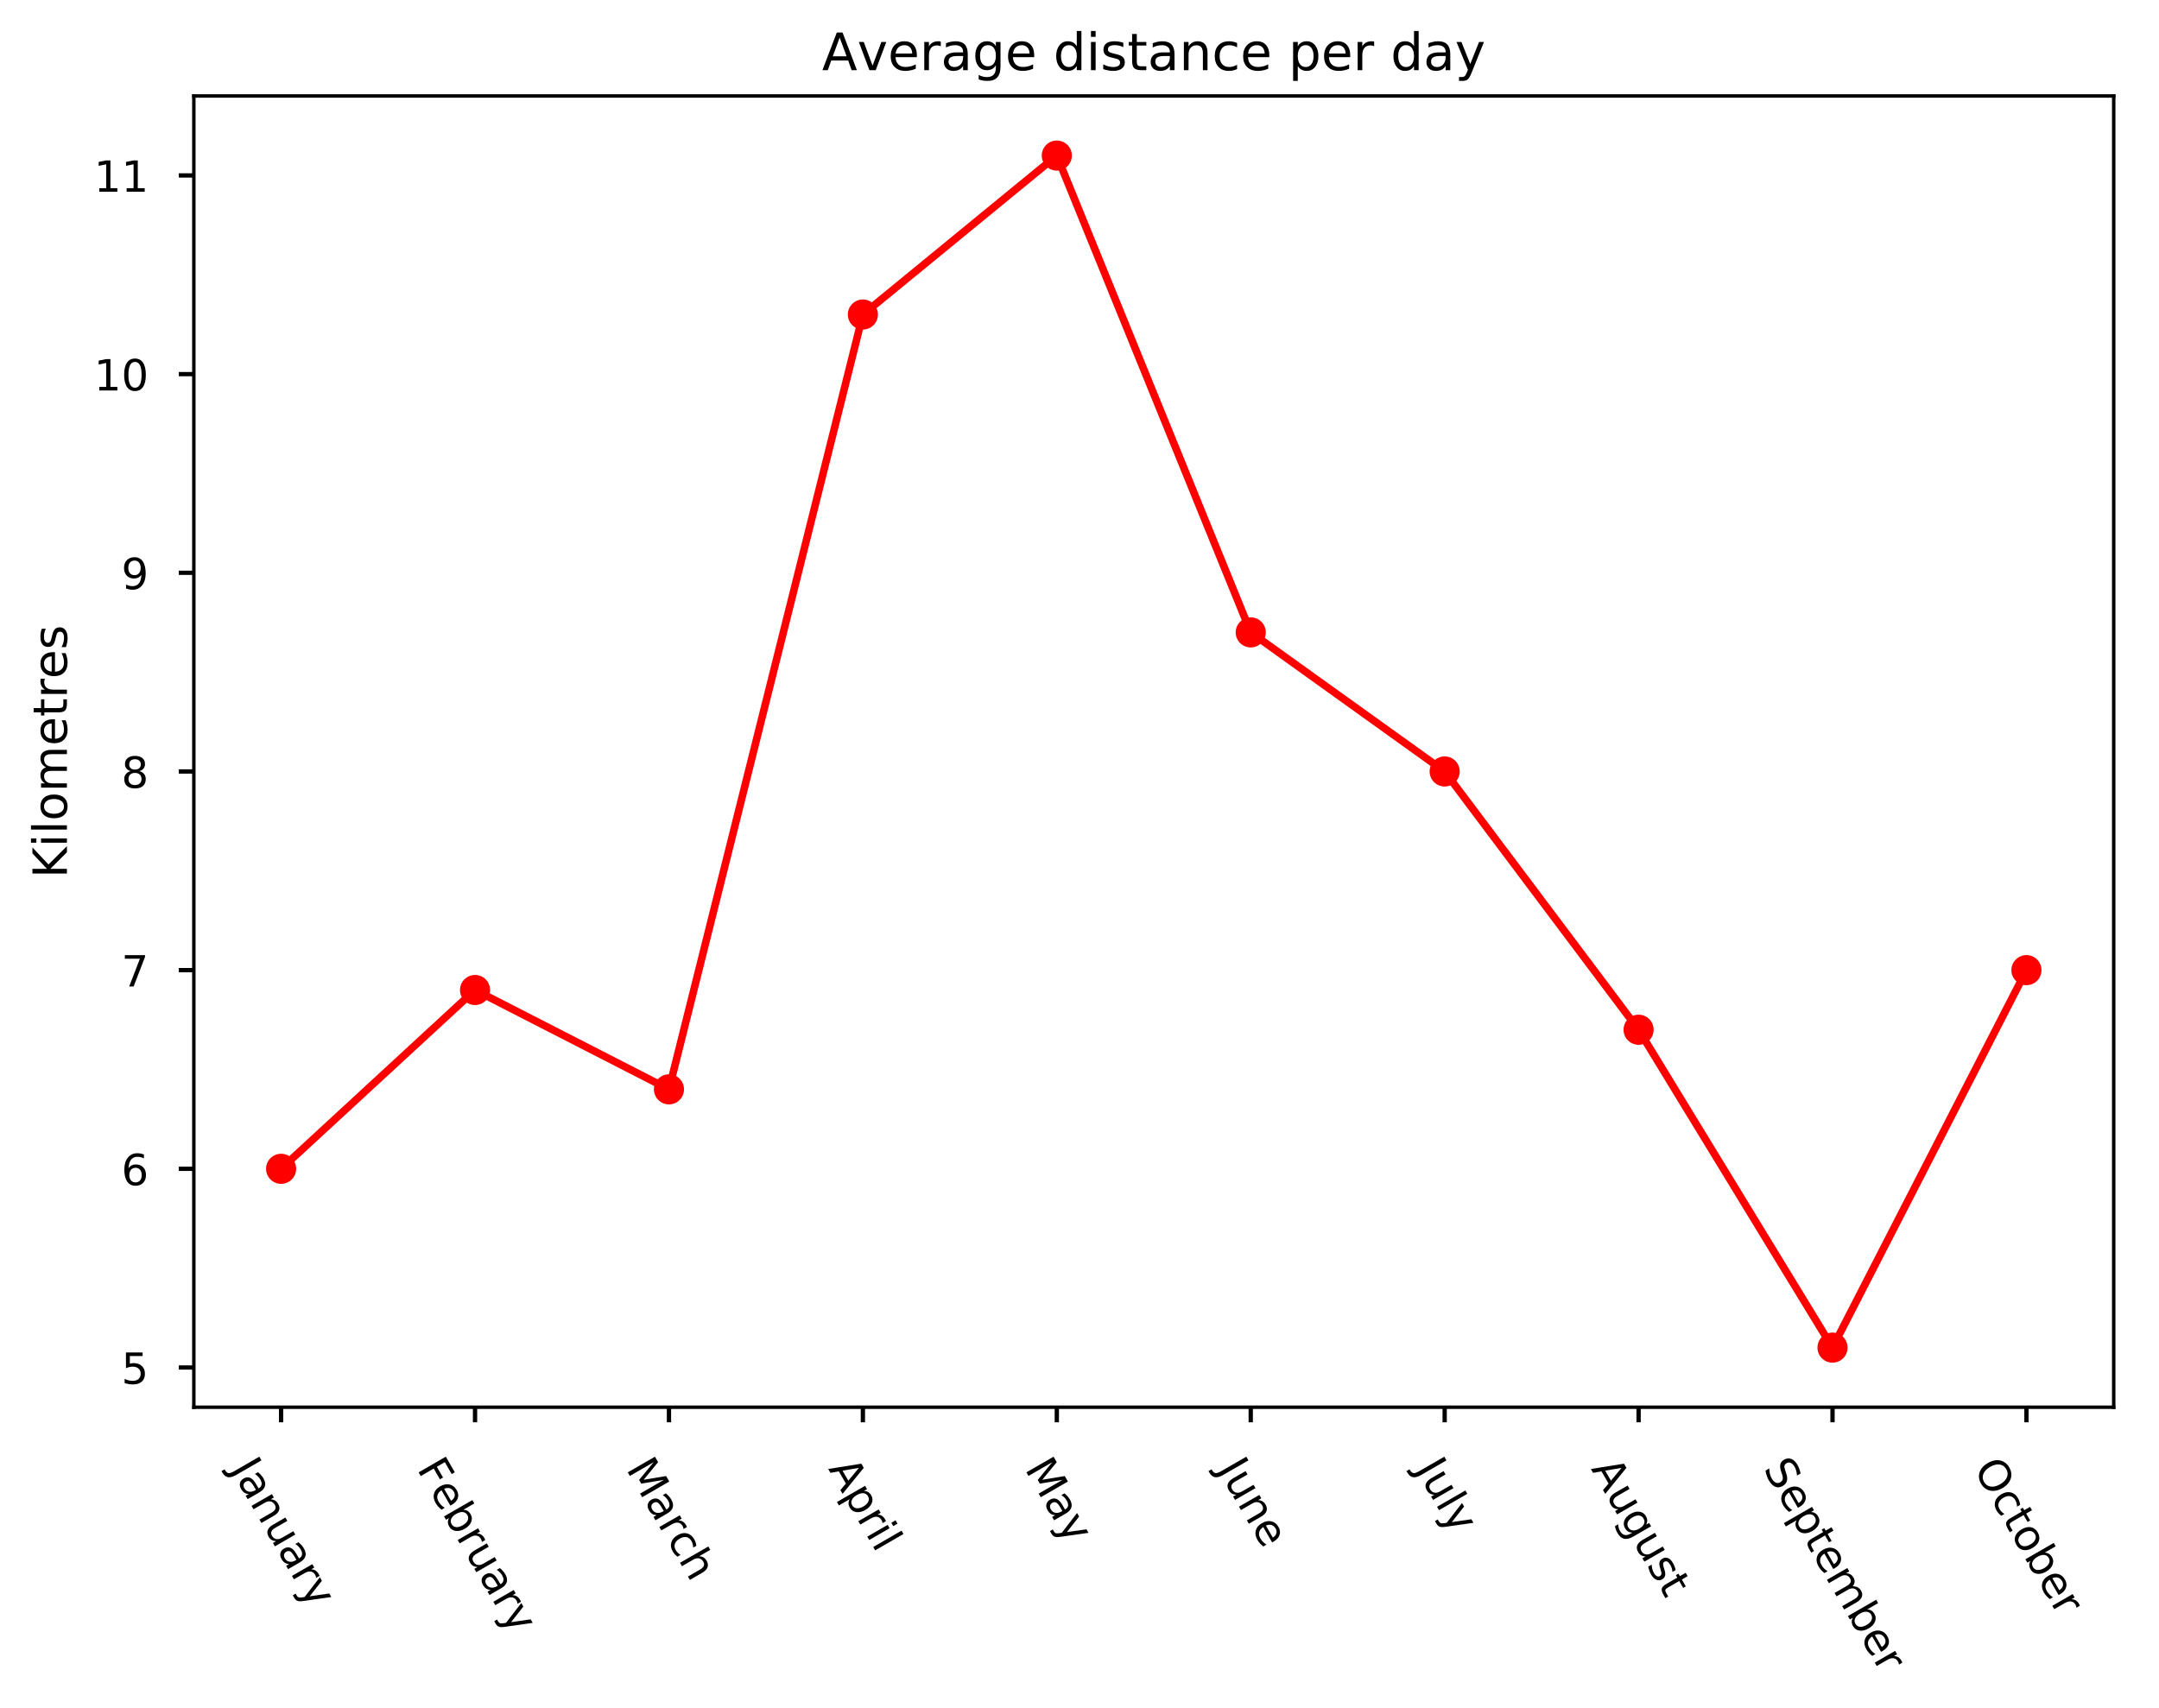
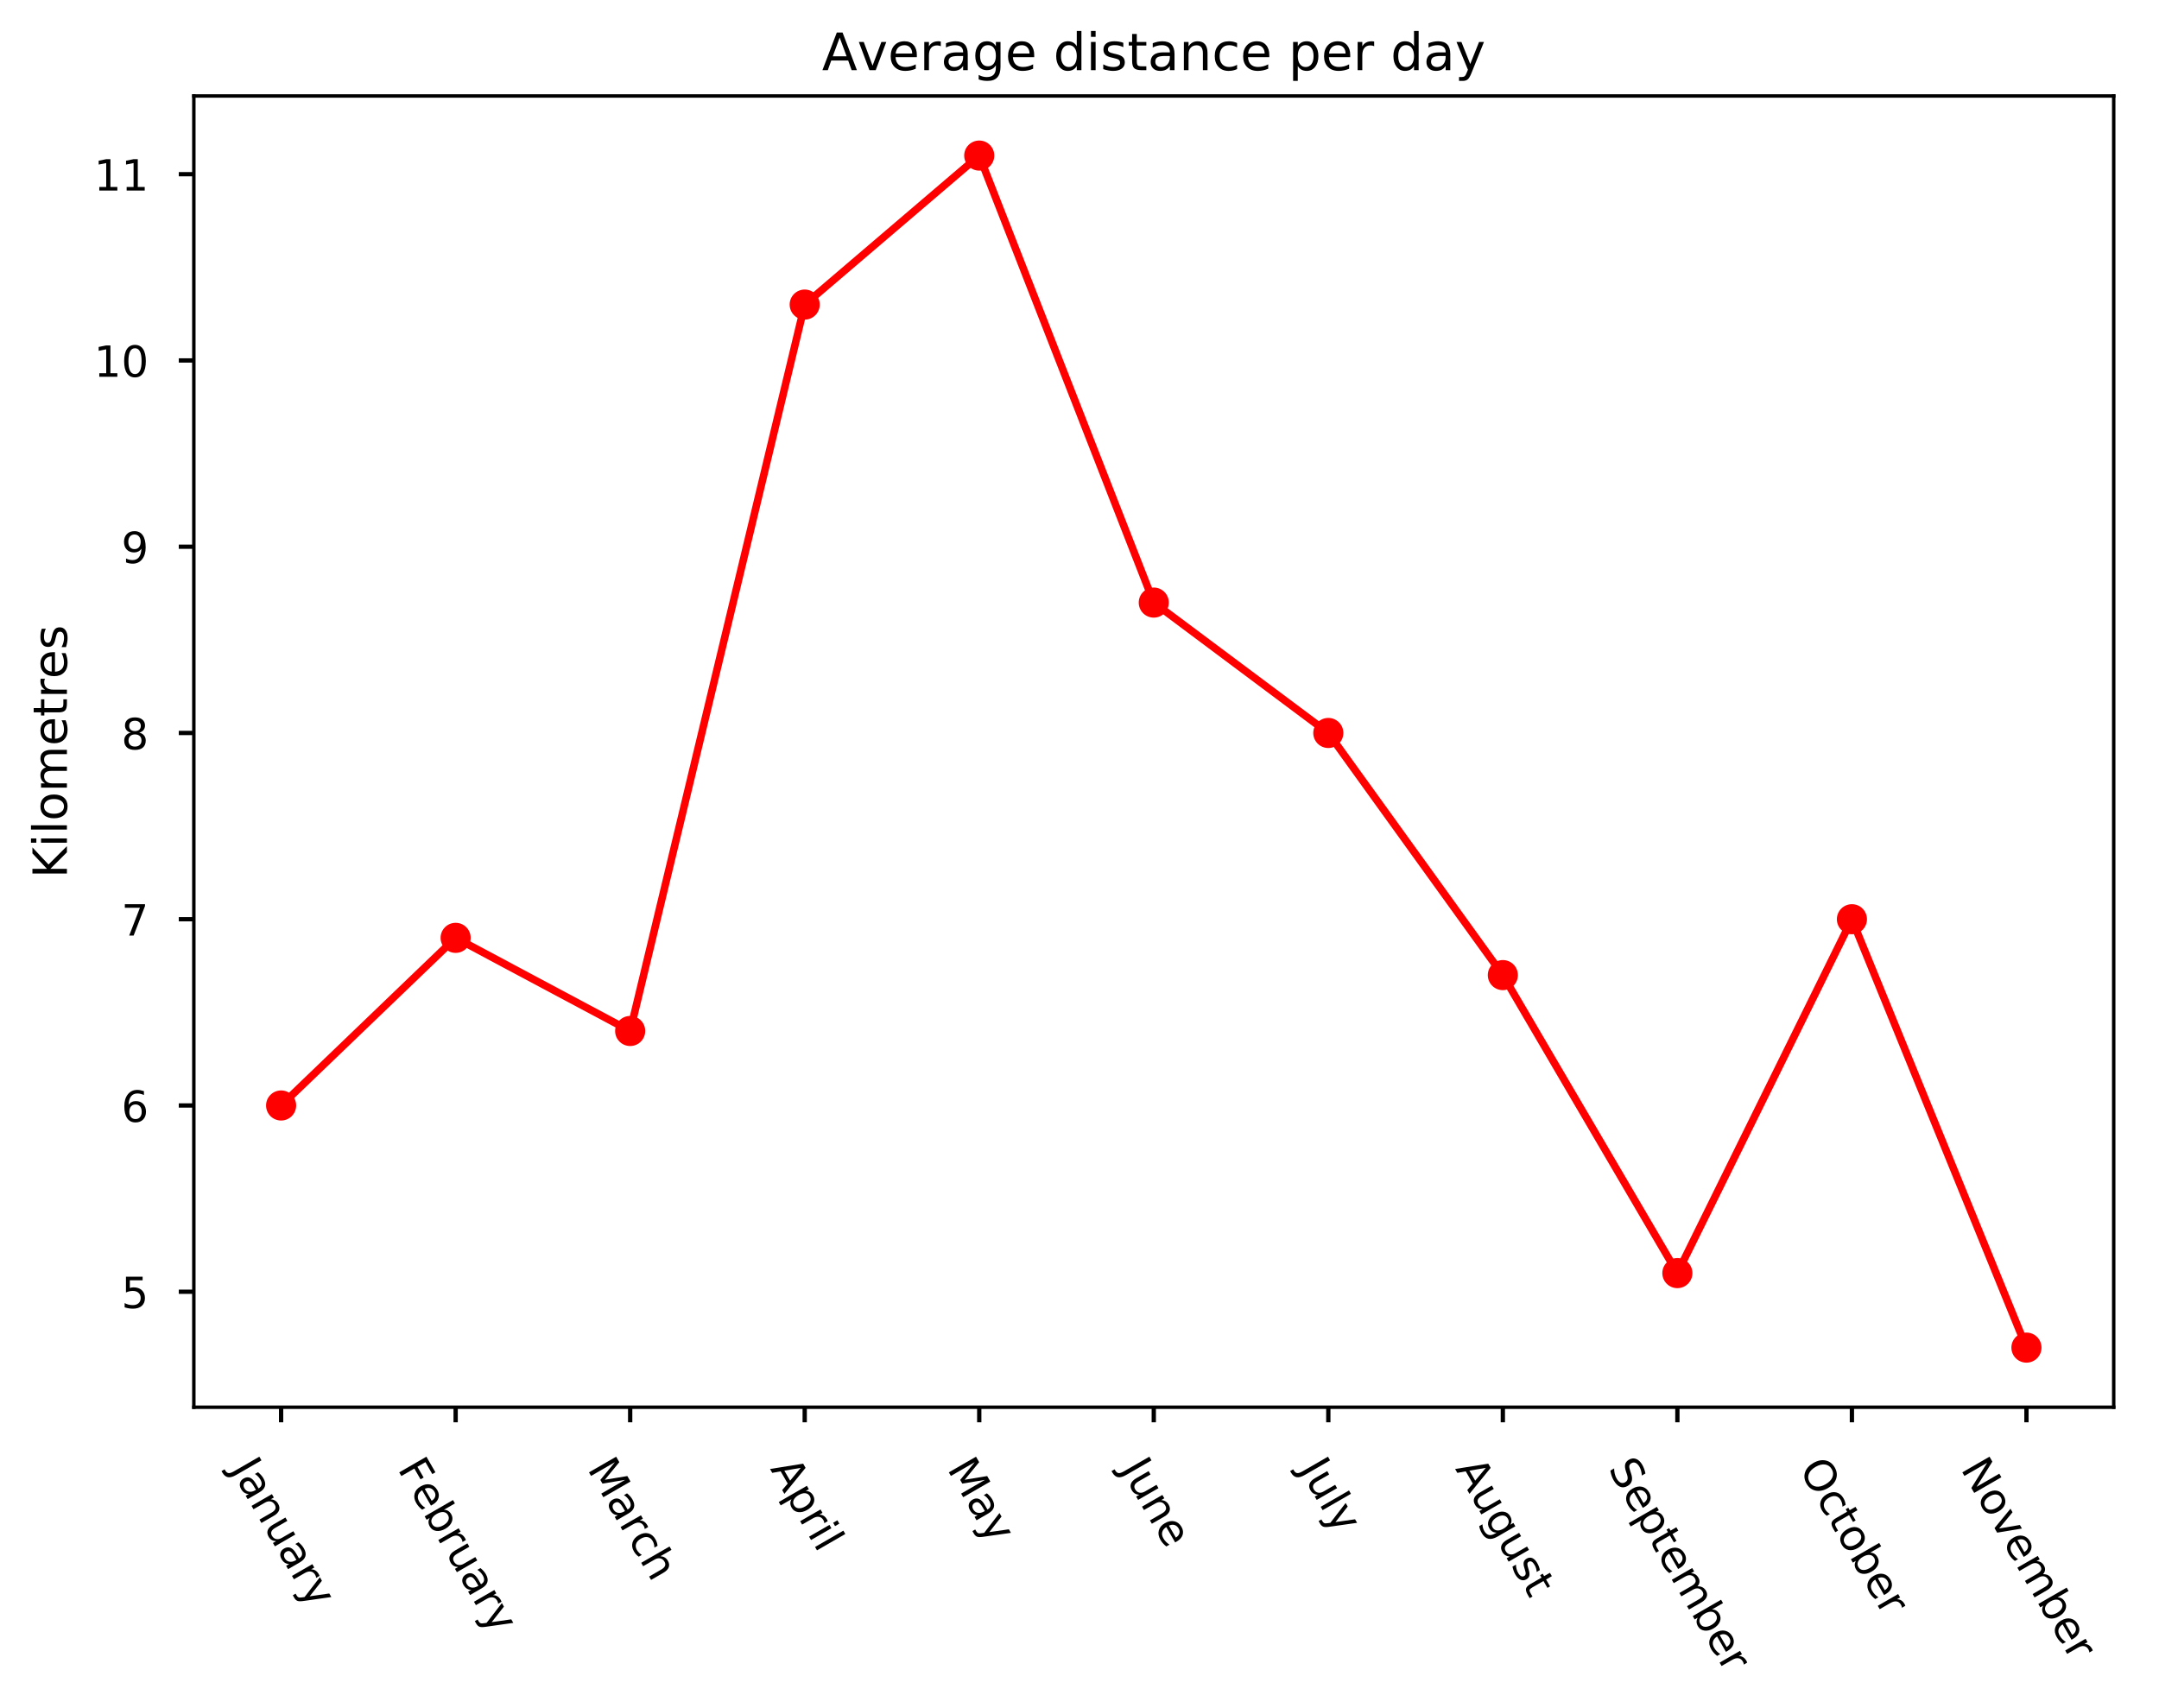
<svg xmlns="http://www.w3.org/2000/svg" xmlns:xlink="http://www.w3.org/1999/xlink" height="397pt" version="1.1" viewBox="0 0 502 397" width="502pt">
  <defs>
    <style type="text/css">
*{stroke-linecap:butt;stroke-linejoin:round;}
  </style>
  </defs>
  <g id="figure_1">
    <g id="patch_1">
      <path d="M 0 397.648  L 502.171 397.648  L 502.171 0  L 0 0  z " style="fill:#ffffff;" />
    </g>
    <g id="axes_1">
      <g id="patch_2">
        <path d="M 45.071 327.238  L 491.471 327.238  L 491.471 22.318  L 45.071 22.318  z " style="fill:#ffffff;" />
      </g>
      <g id="matplotlib.axis_1">
        <g id="xtick_1">
          <g id="line2d_1">
            <defs>
-               <path d="M 0 0  L 0 3.5  " id="mc9797c58cd" style="stroke:#000000;" />
-             </defs>
-             <g>
-               <use style="stroke:#000000;" x="65.362" xlink:href="#mc9797c58cd" y="327.238" />
+               <path d="M 0 0  L 0 3.5  " id="ma444b1c218" style="stroke:#000000;" />
+             </defs>
+             <g>
+               <use style="stroke:#000000;" x="65.362" xlink:href="#ma444b1c218" y="327.238" />
            </g>
          </g>
          <g id="text_1">
            <defs>
              <path d="M 9.812 72.906  L 19.672 72.906  L 19.672 5.078  Q 19.672 -8.109 14.672 -14.062  Q 9.672 -20.016 -1.422 -20.016  L -5.172 -20.016  L -5.172 -11.719  L -2.094 -11.719  Q 4.438 -11.719 7.125 -8.047  Q 9.812 -4.391 9.812 5.078  z " id="DejaVuSans-4a" />
              <path d="M 34.281 27.484  Q 23.391 27.484 19.188 25  Q 14.984 22.516 14.984 16.5  Q 14.984 11.719 18.141 8.906  Q 21.297 6.109 26.703 6.109  Q 34.188 6.109 38.703 11.406  Q 43.219 16.703 43.219 25.484  L 43.219 27.484  z M 52.203 31.203  L 52.203 0  L 43.219 0  L 43.219 8.297  Q 40.141 3.328 35.547 0.953  Q 30.953 -1.422 24.312 -1.422  Q 15.922 -1.422 10.953 3.297  Q 6 8.016 6 15.922  Q 6 25.141 12.172 29.828  Q 18.359 34.516 30.609 34.516  L 43.219 34.516  L 43.219 35.406  Q 43.219 41.609 39.141 45  Q 35.062 48.391 27.688 48.391  Q 23 48.391 18.547 47.266  Q 14.109 46.141 10.016 43.891  L 10.016 52.203  Q 14.938 54.109 19.578 55.047  Q 24.219 56 28.609 56  Q 40.484 56 46.344 49.844  Q 52.203 43.703 52.203 31.203  z " id="DejaVuSans-61" />
              <path d="M 54.891 33.016  L 54.891 0  L 45.906 0  L 45.906 32.719  Q 45.906 40.484 42.875 44.328  Q 39.844 48.188 33.797 48.188  Q 26.516 48.188 22.312 43.547  Q 18.109 38.922 18.109 30.906  L 18.109 0  L 9.078 0  L 9.078 54.688  L 18.109 54.688  L 18.109 46.188  Q 21.344 51.125 25.703 53.562  Q 30.078 56 35.797 56  Q 45.219 56 50.047 50.172  Q 54.891 44.344 54.891 33.016  z " id="DejaVuSans-6e" />
              <path d="M 8.5 21.578  L 8.5 54.688  L 17.484 54.688  L 17.484 21.922  Q 17.484 14.156 20.5 10.266  Q 23.531 6.391 29.594 6.391  Q 36.859 6.391 41.078 11.031  Q 45.312 15.672 45.312 23.688  L 45.312 54.688  L 54.297 54.688  L 54.297 0  L 45.312 0  L 45.312 8.406  Q 42.047 3.422 37.719 1  Q 33.406 -1.422 27.688 -1.422  Q 18.266 -1.422 13.375 4.438  Q 8.5 10.297 8.5 21.578  z M 31.109 56  z " id="DejaVuSans-75" />
              <path d="M 41.109 46.297  Q 39.594 47.172 37.812 47.578  Q 36.031 48 33.891 48  Q 26.266 48 22.188 43.047  Q 18.109 38.094 18.109 28.812  L 18.109 0  L 9.078 0  L 9.078 54.688  L 18.109 54.688  L 18.109 46.188  Q 20.953 51.172 25.484 53.578  Q 30.031 56 36.531 56  Q 37.453 56 38.578 55.875  Q 39.703 55.766 41.062 55.516  z " id="DejaVuSans-72" />
              <path d="M 32.172 -5.078  Q 28.375 -14.844 24.75 -17.812  Q 21.141 -20.797 15.094 -20.797  L 7.906 -20.797  L 7.906 -13.281  L 13.188 -13.281  Q 16.891 -13.281 18.938 -11.516  Q 21 -9.766 23.484 -3.219  L 25.094 0.875  L 2.984 54.688  L 12.5 54.688  L 29.594 11.922  L 46.688 54.688  L 56.203 54.688  z " id="DejaVuSans-79" />
            </defs>
            <g transform="translate(53.49442 341.5373)rotate(-300)scale(0.1 -0.1)">
              <use xlink:href="#DejaVuSans-4a" />
              <use x="29.492" xlink:href="#DejaVuSans-61" />
              <use x="90.771" xlink:href="#DejaVuSans-6e" />
              <use x="154.15" xlink:href="#DejaVuSans-75" />
              <use x="217.529" xlink:href="#DejaVuSans-61" />
              <use x="278.809" xlink:href="#DejaVuSans-72" />
              <use x="319.922" xlink:href="#DejaVuSans-79" />
            </g>
          </g>
        </g>
        <g id="xtick_2">
          <g id="line2d_2">
            <g>
-               <use style="stroke:#000000;" x="110.453" xlink:href="#mc9797c58cd" y="327.238" />
+               <use style="stroke:#000000;" x="105.944" xlink:href="#ma444b1c218" y="327.238" />
            </g>
          </g>
          <g id="text_2">
            <defs>
              <path d="M 9.812 72.906  L 51.703 72.906  L 51.703 64.594  L 19.672 64.594  L 19.672 43.109  L 48.578 43.109  L 48.578 34.812  L 19.672 34.812  L 19.672 0  L 9.812 0  z " id="DejaVuSans-46" />
              <path d="M 56.203 29.594  L 56.203 25.203  L 14.891 25.203  Q 15.484 15.922 20.484 11.062  Q 25.484 6.203 34.422 6.203  Q 39.594 6.203 44.453 7.469  Q 49.312 8.734 54.109 11.281  L 54.109 2.781  Q 49.266 0.734 44.188 -0.344  Q 39.109 -1.422 33.891 -1.422  Q 20.797 -1.422 13.156 6.188  Q 5.516 13.812 5.516 26.812  Q 5.516 40.234 12.766 48.109  Q 20.016 56 32.328 56  Q 43.359 56 49.781 48.891  Q 56.203 41.797 56.203 29.594  z M 47.219 32.234  Q 47.125 39.594 43.094 43.984  Q 39.062 48.391 32.422 48.391  Q 24.906 48.391 20.391 44.141  Q 15.875 39.891 15.188 32.172  z " id="DejaVuSans-65" />
              <path d="M 48.688 27.297  Q 48.688 37.203 44.609 42.844  Q 40.531 48.484 33.406 48.484  Q 26.266 48.484 22.188 42.844  Q 18.109 37.203 18.109 27.297  Q 18.109 17.391 22.188 11.75  Q 26.266 6.109 33.406 6.109  Q 40.531 6.109 44.609 11.75  Q 48.688 17.391 48.688 27.297  z M 18.109 46.391  Q 20.953 51.266 25.266 53.625  Q 29.594 56 35.594 56  Q 45.562 56 51.781 48.094  Q 58.016 40.188 58.016 27.297  Q 58.016 14.406 51.781 6.484  Q 45.562 -1.422 35.594 -1.422  Q 29.594 -1.422 25.266 0.953  Q 20.953 3.328 18.109 8.203  L 18.109 0  L 9.078 0  L 9.078 75.984  L 18.109 75.984  z " id="DejaVuSans-62" />
            </defs>
-             <g transform="translate(96.85018 341.5373)rotate(-300)scale(0.1 -0.1)">
+             <g transform="translate(92.34109 341.5373)rotate(-300)scale(0.1 -0.1)">
              <use xlink:href="#DejaVuSans-46" />
              <use x="57.441" xlink:href="#DejaVuSans-65" />
              <use x="118.965" xlink:href="#DejaVuSans-62" />
              <use x="182.441" xlink:href="#DejaVuSans-72" />
              <use x="223.555" xlink:href="#DejaVuSans-75" />
              <use x="286.934" xlink:href="#DejaVuSans-61" />
              <use x="348.213" xlink:href="#DejaVuSans-72" />
              <use x="389.326" xlink:href="#DejaVuSans-79" />
            </g>
          </g>
        </g>
        <g id="xtick_3">
          <g id="line2d_3">
            <g>
-               <use style="stroke:#000000;" x="155.544" xlink:href="#mc9797c58cd" y="327.238" />
+               <use style="stroke:#000000;" x="146.525" xlink:href="#ma444b1c218" y="327.238" />
            </g>
          </g>
          <g id="text_3">
            <defs>
              <path d="M 9.812 72.906  L 24.516 72.906  L 43.109 23.297  L 61.812 72.906  L 76.516 72.906  L 76.516 0  L 66.891 0  L 66.891 64.016  L 48.094 14.016  L 38.188 14.016  L 19.391 64.016  L 19.391 0  L 9.812 0  z " id="DejaVuSans-4d" />
              <path d="M 48.781 52.594  L 48.781 44.188  Q 44.969 46.297 41.141 47.344  Q 37.312 48.391 33.406 48.391  Q 24.656 48.391 19.812 42.844  Q 14.984 37.312 14.984 27.297  Q 14.984 17.281 19.812 11.734  Q 24.656 6.203 33.406 6.203  Q 37.312 6.203 41.141 7.25  Q 44.969 8.297 48.781 10.406  L 48.781 2.094  Q 45.016 0.344 40.984 -0.531  Q 36.969 -1.422 32.422 -1.422  Q 20.062 -1.422 12.781 6.344  Q 5.516 14.109 5.516 27.297  Q 5.516 40.672 12.859 48.328  Q 20.219 56 33.016 56  Q 37.156 56 41.109 55.141  Q 45.062 54.297 48.781 52.594  z " id="DejaVuSans-63" />
              <path d="M 54.891 33.016  L 54.891 0  L 45.906 0  L 45.906 32.719  Q 45.906 40.484 42.875 44.328  Q 39.844 48.188 33.797 48.188  Q 26.516 48.188 22.312 43.547  Q 18.109 38.922 18.109 30.906  L 18.109 0  L 9.078 0  L 9.078 75.984  L 18.109 75.984  L 18.109 46.188  Q 21.344 51.125 25.703 53.562  Q 30.078 56 35.797 56  Q 45.219 56 50.047 50.172  Q 54.891 44.344 54.891 33.016  z " id="DejaVuSans-68" />
            </defs>
-             <g transform="translate(145.479 341.5373)rotate(-300)scale(0.1 -0.1)">
+             <g transform="translate(136.4608 341.5373)rotate(-300)scale(0.1 -0.1)">
              <use xlink:href="#DejaVuSans-4d" />
              <use x="86.279" xlink:href="#DejaVuSans-61" />
              <use x="147.559" xlink:href="#DejaVuSans-72" />
              <use x="188.641" xlink:href="#DejaVuSans-63" />
              <use x="243.621" xlink:href="#DejaVuSans-68" />
            </g>
          </g>
        </g>
        <g id="xtick_4">
          <g id="line2d_4">
            <g>
-               <use style="stroke:#000000;" x="200.635" xlink:href="#mc9797c58cd" y="327.238" />
+               <use style="stroke:#000000;" x="187.107" xlink:href="#ma444b1c218" y="327.238" />
            </g>
          </g>
          <g id="text_4">
            <defs>
              <path d="M 34.188 63.188  L 20.797 26.906  L 47.609 26.906  z M 28.609 72.906  L 39.797 72.906  L 67.578 0  L 57.328 0  L 50.688 18.703  L 17.828 18.703  L 11.188 0  L 0.781 0  z " id="DejaVuSans-41" />
              <path d="M 18.109 8.203  L 18.109 -20.797  L 9.078 -20.797  L 9.078 54.688  L 18.109 54.688  L 18.109 46.391  Q 20.953 51.266 25.266 53.625  Q 29.594 56 35.594 56  Q 45.562 56 51.781 48.094  Q 58.016 40.188 58.016 27.297  Q 58.016 14.406 51.781 6.484  Q 45.562 -1.422 35.594 -1.422  Q 29.594 -1.422 25.266 0.953  Q 20.953 3.328 18.109 8.203  z M 48.688 27.297  Q 48.688 37.203 44.609 42.844  Q 40.531 48.484 33.406 48.484  Q 26.266 48.484 22.188 42.844  Q 18.109 37.203 18.109 27.297  Q 18.109 17.391 22.188 11.75  Q 26.266 6.109 33.406 6.109  Q 40.531 6.109 44.609 11.75  Q 48.688 17.391 48.688 27.297  z " id="DejaVuSans-70" />
              <path d="M 9.422 54.688  L 18.406 54.688  L 18.406 0  L 9.422 0  z M 9.422 75.984  L 18.406 75.984  L 18.406 64.594  L 9.422 64.594  z " id="DejaVuSans-69" />
              <path d="M 9.422 75.984  L 18.406 75.984  L 18.406 0  L 9.422 0  z " id="DejaVuSans-6c" />
            </defs>
-             <g transform="translate(192.5308 341.5373)rotate(-300)scale(0.1 -0.1)">
+             <g transform="translate(179.0035 341.5373)rotate(-300)scale(0.1 -0.1)">
              <use xlink:href="#DejaVuSans-41" />
              <use x="68.408" xlink:href="#DejaVuSans-70" />
              <use x="131.885" xlink:href="#DejaVuSans-72" />
              <use x="172.998" xlink:href="#DejaVuSans-69" />
              <use x="200.781" xlink:href="#DejaVuSans-6c" />
            </g>
          </g>
        </g>
        <g id="xtick_5">
          <g id="line2d_5">
            <g>
-               <use style="stroke:#000000;" x="245.725" xlink:href="#mc9797c58cd" y="327.238" />
+               <use style="stroke:#000000;" x="227.689" xlink:href="#ma444b1c218" y="327.238" />
            </g>
          </g>
          <g id="text_5">
-             <g transform="translate(238.167 341.5373)rotate(-300)scale(0.1 -0.1)">
+             <g transform="translate(220.1307 341.5373)rotate(-300)scale(0.1 -0.1)">
              <use xlink:href="#DejaVuSans-4d" />
              <use x="86.279" xlink:href="#DejaVuSans-61" />
              <use x="147.559" xlink:href="#DejaVuSans-79" />
            </g>
          </g>
        </g>
        <g id="xtick_6">
          <g id="line2d_6">
            <g>
-               <use style="stroke:#000000;" x="290.816" xlink:href="#mc9797c58cd" y="327.238" />
+               <use style="stroke:#000000;" x="268.271" xlink:href="#ma444b1c218" y="327.238" />
            </g>
          </g>
          <g id="text_6">
-             <g transform="translate(282.9822 341.5373)rotate(-300)scale(0.1 -0.1)">
+             <g transform="translate(260.4367 341.5373)rotate(-300)scale(0.1 -0.1)">
              <use xlink:href="#DejaVuSans-4a" />
              <use x="29.492" xlink:href="#DejaVuSans-75" />
              <use x="92.871" xlink:href="#DejaVuSans-6e" />
              <use x="156.25" xlink:href="#DejaVuSans-65" />
            </g>
          </g>
        </g>
        <g id="xtick_7">
          <g id="line2d_7">
            <g>
-               <use style="stroke:#000000;" x="335.907" xlink:href="#mc9797c58cd" y="327.238" />
+               <use style="stroke:#000000;" x="308.853" xlink:href="#ma444b1c218" y="327.238" />
            </g>
          </g>
          <g id="text_7">
-             <g transform="translate(329.0215 341.5373)rotate(-300)scale(0.1 -0.1)">
+             <g transform="translate(301.967 341.5373)rotate(-300)scale(0.1 -0.1)">
              <use xlink:href="#DejaVuSans-4a" />
              <use x="29.492" xlink:href="#DejaVuSans-75" />
              <use x="92.871" xlink:href="#DejaVuSans-6c" />
              <use x="120.654" xlink:href="#DejaVuSans-79" />
            </g>
          </g>
        </g>
        <g id="xtick_8">
          <g id="line2d_8">
            <g>
-               <use style="stroke:#000000;" x="380.998" xlink:href="#mc9797c58cd" y="327.238" />
+               <use style="stroke:#000000;" x="349.435" xlink:href="#ma444b1c218" y="327.238" />
            </g>
          </g>
          <g id="text_8">
            <defs>
              <path d="M 45.406 27.984  Q 45.406 37.75 41.375 43.109  Q 37.359 48.484 30.078 48.484  Q 22.859 48.484 18.828 43.109  Q 14.797 37.75 14.797 27.984  Q 14.797 18.266 18.828 12.891  Q 22.859 7.516 30.078 7.516  Q 37.359 7.516 41.375 12.891  Q 45.406 18.266 45.406 27.984  z M 54.391 6.781  Q 54.391 -7.172 48.188 -13.984  Q 42 -20.797 29.203 -20.797  Q 24.469 -20.797 20.266 -20.094  Q 16.062 -19.391 12.109 -17.922  L 12.109 -9.188  Q 16.062 -11.328 19.922 -12.344  Q 23.781 -13.375 27.781 -13.375  Q 36.625 -13.375 41.016 -8.766  Q 45.406 -4.156 45.406 5.172  L 45.406 9.625  Q 42.625 4.781 38.281 2.391  Q 33.938 0 27.875 0  Q 17.828 0 11.672 7.656  Q 5.516 15.328 5.516 27.984  Q 5.516 40.672 11.672 48.328  Q 17.828 56 27.875 56  Q 33.938 56 38.281 53.609  Q 42.625 51.219 45.406 46.391  L 45.406 54.688  L 54.391 54.688  z " id="DejaVuSans-67" />
              <path d="M 44.281 53.078  L 44.281 44.578  Q 40.484 46.531 36.375 47.5  Q 32.281 48.484 27.875 48.484  Q 21.188 48.484 17.844 46.438  Q 14.5 44.391 14.5 40.281  Q 14.5 37.156 16.891 35.375  Q 19.281 33.594 26.516 31.984  L 29.594 31.297  Q 39.156 29.25 43.188 25.516  Q 47.219 21.781 47.219 15.094  Q 47.219 7.469 41.188 3.016  Q 35.156 -1.422 24.609 -1.422  Q 20.219 -1.422 15.453 -0.562  Q 10.688 0.297 5.422 2  L 5.422 11.281  Q 10.406 8.688 15.234 7.391  Q 20.062 6.109 24.812 6.109  Q 31.156 6.109 34.562 8.281  Q 37.984 10.453 37.984 14.406  Q 37.984 18.062 35.516 20.016  Q 33.062 21.969 24.703 23.781  L 21.578 24.516  Q 13.234 26.266 9.516 29.906  Q 5.812 33.547 5.812 39.891  Q 5.812 47.609 11.281 51.797  Q 16.75 56 26.812 56  Q 31.781 56 36.172 55.266  Q 40.578 54.547 44.281 53.078  z " id="DejaVuSans-73" />
              <path d="M 18.312 70.219  L 18.312 54.688  L 36.812 54.688  L 36.812 47.703  L 18.312 47.703  L 18.312 18.016  Q 18.312 11.328 20.141 9.422  Q 21.969 7.516 27.594 7.516  L 36.812 7.516  L 36.812 0  L 27.594 0  Q 17.188 0 13.234 3.875  Q 9.281 7.766 9.281 18.016  L 9.281 47.703  L 2.688 47.703  L 2.688 54.688  L 9.281 54.688  L 9.281 70.219  z " id="DejaVuSans-74" />
            </defs>
-             <g transform="translate(369.8601 341.5373)rotate(-300)scale(0.1 -0.1)">
+             <g transform="translate(338.2964 341.5373)rotate(-300)scale(0.1 -0.1)">
              <use xlink:href="#DejaVuSans-41" />
              <use x="68.408" xlink:href="#DejaVuSans-75" />
              <use x="131.787" xlink:href="#DejaVuSans-67" />
              <use x="195.264" xlink:href="#DejaVuSans-75" />
              <use x="258.643" xlink:href="#DejaVuSans-73" />
              <use x="310.742" xlink:href="#DejaVuSans-74" />
            </g>
          </g>
        </g>
        <g id="xtick_9">
          <g id="line2d_9">
            <g>
-               <use style="stroke:#000000;" x="426.089" xlink:href="#mc9797c58cd" y="327.238" />
+               <use style="stroke:#000000;" x="390.016" xlink:href="#ma444b1c218" y="327.238" />
            </g>
          </g>
          <g id="text_9">
            <defs>
              <path d="M 53.516 70.516  L 53.516 60.891  Q 47.906 63.578 42.922 64.891  Q 37.938 66.219 33.297 66.219  Q 25.25 66.219 20.875 63.094  Q 16.5 59.969 16.5 54.203  Q 16.5 49.359 19.406 46.891  Q 22.312 44.438 30.422 42.922  L 36.375 41.703  Q 47.406 39.594 52.656 34.297  Q 57.906 29 57.906 20.125  Q 57.906 9.516 50.797 4.047  Q 43.703 -1.422 29.984 -1.422  Q 24.812 -1.422 18.969 -0.25  Q 13.141 0.922 6.891 3.219  L 6.891 13.375  Q 12.891 10.016 18.656 8.297  Q 24.422 6.594 29.984 6.594  Q 38.422 6.594 43.016 9.906  Q 47.609 13.234 47.609 19.391  Q 47.609 24.75 44.312 27.781  Q 41.016 30.812 33.5 32.328  L 27.484 33.5  Q 16.453 35.688 11.516 40.375  Q 6.594 45.062 6.594 53.422  Q 6.594 63.094 13.406 68.656  Q 20.219 74.219 32.172 74.219  Q 37.312 74.219 42.625 73.281  Q 47.953 72.359 53.516 70.516  z " id="DejaVuSans-53" />
              <path d="M 52 44.188  Q 55.375 50.25 60.062 53.125  Q 64.75 56 71.094 56  Q 79.641 56 84.281 50.016  Q 88.922 44.047 88.922 33.016  L 88.922 0  L 79.891 0  L 79.891 32.719  Q 79.891 40.578 77.094 44.375  Q 74.312 48.188 68.609 48.188  Q 61.625 48.188 57.562 43.547  Q 53.516 38.922 53.516 30.906  L 53.516 0  L 44.484 0  L 44.484 32.719  Q 44.484 40.625 41.703 44.406  Q 38.922 48.188 33.109 48.188  Q 26.219 48.188 22.156 43.531  Q 18.109 38.875 18.109 30.906  L 18.109 0  L 9.078 0  L 9.078 54.688  L 18.109 54.688  L 18.109 46.188  Q 21.188 51.219 25.484 53.609  Q 29.781 56 35.688 56  Q 41.656 56 45.828 52.969  Q 50 49.953 52 44.188  z " id="DejaVuSans-6d" />
            </defs>
-             <g transform="translate(409.8803 341.5373)rotate(-300)scale(0.1 -0.1)">
+             <g transform="translate(373.8076 341.5373)rotate(-300)scale(0.1 -0.1)">
              <use xlink:href="#DejaVuSans-53" />
              <use x="63.477" xlink:href="#DejaVuSans-65" />
              <use x="125" xlink:href="#DejaVuSans-70" />
              <use x="188.477" xlink:href="#DejaVuSans-74" />
              <use x="227.686" xlink:href="#DejaVuSans-65" />
              <use x="289.209" xlink:href="#DejaVuSans-6d" />
              <use x="386.621" xlink:href="#DejaVuSans-62" />
              <use x="450.098" xlink:href="#DejaVuSans-65" />
              <use x="511.621" xlink:href="#DejaVuSans-72" />
            </g>
          </g>
        </g>
        <g id="xtick_10">
          <g id="line2d_10">
            <g>
-               <use style="stroke:#000000;" x="471.18" xlink:href="#mc9797c58cd" y="327.238" />
+               <use style="stroke:#000000;" x="430.598" xlink:href="#ma444b1c218" y="327.238" />
            </g>
          </g>
          <g id="text_10">
            <defs>
              <path d="M 39.406 66.219  Q 28.656 66.219 22.328 58.203  Q 16.016 50.203 16.016 36.375  Q 16.016 22.609 22.328 14.594  Q 28.656 6.594 39.406 6.594  Q 50.141 6.594 56.422 14.594  Q 62.703 22.609 62.703 36.375  Q 62.703 50.203 56.422 58.203  Q 50.141 66.219 39.406 66.219  z M 39.406 74.219  Q 54.734 74.219 63.906 63.938  Q 73.094 53.656 73.094 36.375  Q 73.094 19.141 63.906 8.859  Q 54.734 -1.422 39.406 -1.422  Q 24.031 -1.422 14.812 8.828  Q 5.609 19.094 5.609 36.375  Q 5.609 53.656 14.812 63.938  Q 24.031 74.219 39.406 74.219  z " id="DejaVuSans-4f" />
              <path d="M 30.609 48.391  Q 23.391 48.391 19.188 42.75  Q 14.984 37.109 14.984 27.297  Q 14.984 17.484 19.156 11.844  Q 23.344 6.203 30.609 6.203  Q 37.797 6.203 41.984 11.859  Q 46.188 17.531 46.188 27.297  Q 46.188 37.016 41.984 42.703  Q 37.797 48.391 30.609 48.391  z M 30.609 56  Q 42.328 56 49.016 48.375  Q 55.719 40.766 55.719 27.297  Q 55.719 13.875 49.016 6.219  Q 42.328 -1.422 30.609 -1.422  Q 18.844 -1.422 12.172 6.219  Q 5.516 13.875 5.516 27.297  Q 5.516 40.766 12.172 48.375  Q 18.844 56 30.609 56  z " id="DejaVuSans-6f" />
            </defs>
-             <g transform="translate(458.7849 341.5373)rotate(-300)scale(0.1 -0.1)">
+             <g transform="translate(418.2031 341.5373)rotate(-300)scale(0.1 -0.1)">
              <use xlink:href="#DejaVuSans-4f" />
              <use x="78.711" xlink:href="#DejaVuSans-63" />
              <use x="133.691" xlink:href="#DejaVuSans-74" />
              <use x="172.9" xlink:href="#DejaVuSans-6f" />
              <use x="234.082" xlink:href="#DejaVuSans-62" />
              <use x="297.559" xlink:href="#DejaVuSans-65" />
              <use x="359.082" xlink:href="#DejaVuSans-72" />
            </g>
          </g>
        </g>
+         <g id="xtick_11">
+           <g id="line2d_11">
+             <g>
+               <use style="stroke:#000000;" x="471.18" xlink:href="#ma444b1c218" y="327.238" />
+             </g>
+           </g>
+           <g id="text_11">
+             <defs>
+               <path d="M 9.812 72.906  L 23.094 72.906  L 55.422 11.922  L 55.422 72.906  L 64.984 72.906  L 64.984 0  L 51.703 0  L 19.391 60.984  L 19.391 0  L 9.812 0  z " id="DejaVuSans-4e" />
+               <path d="M 2.984 54.688  L 12.5 54.688  L 29.594 8.797  L 46.688 54.688  L 56.203 54.688  L 35.688 0  L 23.484 0  z " id="DejaVuSans-76" />
+             </defs>
+             <g transform="translate(455.7841 341.5373)rotate(-300)scale(0.1 -0.1)">
+               <use xlink:href="#DejaVuSans-4e" />
+               <use x="74.805" xlink:href="#DejaVuSans-6f" />
+               <use x="135.986" xlink:href="#DejaVuSans-76" />
+               <use x="195.166" xlink:href="#DejaVuSans-65" />
+               <use x="256.689" xlink:href="#DejaVuSans-6d" />
+               <use x="354.102" xlink:href="#DejaVuSans-62" />
+               <use x="417.578" xlink:href="#DejaVuSans-65" />
+               <use x="479.102" xlink:href="#DejaVuSans-72" />
+             </g>
+           </g>
+         </g>
      </g>
      <g id="matplotlib.axis_2">
        <g id="ytick_1">
-           <g id="line2d_11">
-             <defs>
-               <path d="M 0 0  L -3.5 0  " id="m628b7e659c" style="stroke:#000000;" />
-             </defs>
-             <g>
-               <use style="stroke:#000000;" x="45.071" xlink:href="#m628b7e659c" y="317.998" />
-             </g>
-           </g>
-           <g id="text_11">
+           <g id="line2d_12">
+             <defs>
+               <path d="M 0 0  L -3.5 0  " id="m4f396e31ee" style="stroke:#000000;" />
+             </defs>
+             <g>
+               <use style="stroke:#000000;" x="45.071" xlink:href="#m4f396e31ee" y="300.384" />
+             </g>
+           </g>
+           <g id="text_12">
            <defs>
              <path d="M 10.797 72.906  L 49.516 72.906  L 49.516 64.594  L 19.828 64.594  L 19.828 46.734  Q 21.969 47.469 24.109 47.828  Q 26.266 48.188 28.422 48.188  Q 40.625 48.188 47.75 41.5  Q 54.891 34.812 54.891 23.391  Q 54.891 11.625 47.562 5.094  Q 40.234 -1.422 26.906 -1.422  Q 22.312 -1.422 17.547 -0.641  Q 12.797 0.141 7.719 1.703  L 7.719 11.625  Q 12.109 9.234 16.797 8.062  Q 21.484 6.891 26.703 6.891  Q 35.156 6.891 40.078 11.328  Q 45.016 15.766 45.016 23.391  Q 45.016 31 40.078 35.438  Q 35.156 39.891 26.703 39.891  Q 22.75 39.891 18.812 39.016  Q 14.891 38.141 10.797 36.281  z " id="DejaVuSans-35" />
            </defs>
-             <g transform="translate(28.20844 321.7973)scale(0.1 -0.1)">
+             <g transform="translate(28.20844 304.1836)scale(0.1 -0.1)">
              <use xlink:href="#DejaVuSans-35" />
            </g>
          </g>
        </g>
        <g id="ytick_2">
-           <g id="line2d_12">
-             <g>
-               <use style="stroke:#000000;" x="45.071" xlink:href="#m628b7e659c" y="271.798" />
-             </g>
-           </g>
-           <g id="text_12">
+           <g id="line2d_13">
+             <g>
+               <use style="stroke:#000000;" x="45.071" xlink:href="#m4f396e31ee" y="257.072" />
+             </g>
+           </g>
+           <g id="text_13">
            <defs>
              <path d="M 33.016 40.375  Q 26.375 40.375 22.484 35.828  Q 18.609 31.297 18.609 23.391  Q 18.609 15.531 22.484 10.953  Q 26.375 6.391 33.016 6.391  Q 39.656 6.391 43.531 10.953  Q 47.406 15.531 47.406 23.391  Q 47.406 31.297 43.531 35.828  Q 39.656 40.375 33.016 40.375  z M 52.594 71.297  L 52.594 62.312  Q 48.875 64.062 45.094 64.984  Q 41.312 65.922 37.594 65.922  Q 27.828 65.922 22.672 59.328  Q 17.531 52.734 16.797 39.406  Q 19.672 43.656 24.016 45.922  Q 28.375 48.188 33.594 48.188  Q 44.578 48.188 50.953 41.516  Q 57.328 34.859 57.328 23.391  Q 57.328 12.156 50.688 5.359  Q 44.047 -1.422 33.016 -1.422  Q 20.359 -1.422 13.672 8.266  Q 6.984 17.969 6.984 36.375  Q 6.984 53.656 15.188 63.938  Q 23.391 74.219 37.203 74.219  Q 40.922 74.219 44.703 73.484  Q 48.484 72.75 52.594 71.297  z " id="DejaVuSans-36" />
            </defs>
-             <g transform="translate(28.20844 275.5973)scale(0.1 -0.1)">
+             <g transform="translate(28.20844 260.8711)scale(0.1 -0.1)">
              <use xlink:href="#DejaVuSans-36" />
            </g>
          </g>
        </g>
        <g id="ytick_3">
-           <g id="line2d_13">
-             <g>
-               <use style="stroke:#000000;" x="45.071" xlink:href="#m628b7e659c" y="225.598" />
-             </g>
-           </g>
-           <g id="text_13">
+           <g id="line2d_14">
+             <g>
+               <use style="stroke:#000000;" x="45.071" xlink:href="#m4f396e31ee" y="213.759" />
+             </g>
+           </g>
+           <g id="text_14">
            <defs>
              <path d="M 8.203 72.906  L 55.078 72.906  L 55.078 68.703  L 28.609 0  L 18.312 0  L 43.219 64.594  L 8.203 64.594  z " id="DejaVuSans-37" />
            </defs>
-             <g transform="translate(28.20844 229.3973)scale(0.1 -0.1)">
+             <g transform="translate(28.20844 217.5586)scale(0.1 -0.1)">
              <use xlink:href="#DejaVuSans-37" />
            </g>
          </g>
        </g>
        <g id="ytick_4">
-           <g id="line2d_14">
-             <g>
-               <use style="stroke:#000000;" x="45.071" xlink:href="#m628b7e659c" y="179.398" />
-             </g>
-           </g>
-           <g id="text_14">
+           <g id="line2d_15">
+             <g>
+               <use style="stroke:#000000;" x="45.071" xlink:href="#m4f396e31ee" y="170.447" />
+             </g>
+           </g>
+           <g id="text_15">
            <defs>
              <path d="M 31.781 34.625  Q 24.75 34.625 20.719 30.859  Q 16.703 27.094 16.703 20.516  Q 16.703 13.922 20.719 10.156  Q 24.75 6.391 31.781 6.391  Q 38.812 6.391 42.859 10.172  Q 46.922 13.969 46.922 20.516  Q 46.922 27.094 42.891 30.859  Q 38.875 34.625 31.781 34.625  z M 21.922 38.812  Q 15.578 40.375 12.031 44.719  Q 8.5 49.078 8.5 55.328  Q 8.5 64.062 14.719 69.141  Q 20.953 74.219 31.781 74.219  Q 42.672 74.219 48.875 69.141  Q 55.078 64.062 55.078 55.328  Q 55.078 49.078 51.531 44.719  Q 48 40.375 41.703 38.812  Q 48.828 37.156 52.797 32.312  Q 56.781 27.484 56.781 20.516  Q 56.781 9.906 50.312 4.234  Q 43.844 -1.422 31.781 -1.422  Q 19.734 -1.422 13.25 4.234  Q 6.781 9.906 6.781 20.516  Q 6.781 27.484 10.781 32.312  Q 14.797 37.156 21.922 38.812  z M 18.312 54.391  Q 18.312 48.734 21.844 45.562  Q 25.391 42.391 31.781 42.391  Q 38.141 42.391 41.719 45.562  Q 45.312 48.734 45.312 54.391  Q 45.312 60.062 41.719 63.234  Q 38.141 66.406 31.781 66.406  Q 25.391 66.406 21.844 63.234  Q 18.312 60.062 18.312 54.391  z " id="DejaVuSans-38" />
            </defs>
-             <g transform="translate(28.20844 183.1973)scale(0.1 -0.1)">
+             <g transform="translate(28.20844 174.2461)scale(0.1 -0.1)">
              <use xlink:href="#DejaVuSans-38" />
            </g>
          </g>
        </g>
        <g id="ytick_5">
-           <g id="line2d_15">
-             <g>
-               <use style="stroke:#000000;" x="45.071" xlink:href="#m628b7e659c" y="133.198" />
-             </g>
-           </g>
-           <g id="text_15">
+           <g id="line2d_16">
+             <g>
+               <use style="stroke:#000000;" x="45.071" xlink:href="#m4f396e31ee" y="127.134" />
+             </g>
+           </g>
+           <g id="text_16">
            <defs>
              <path d="M 10.984 1.516  L 10.984 10.5  Q 14.703 8.734 18.5 7.812  Q 22.312 6.891 25.984 6.891  Q 35.75 6.891 40.891 13.453  Q 46.047 20.016 46.781 33.406  Q 43.953 29.203 39.594 26.953  Q 35.25 24.703 29.984 24.703  Q 19.047 24.703 12.672 31.312  Q 6.297 37.938 6.297 49.422  Q 6.297 60.641 12.938 67.422  Q 19.578 74.219 30.609 74.219  Q 43.266 74.219 49.922 64.516  Q 56.594 54.828 56.594 36.375  Q 56.594 19.141 48.406 8.859  Q 40.234 -1.422 26.422 -1.422  Q 22.703 -1.422 18.891 -0.688  Q 15.094 0.047 10.984 1.516  z M 30.609 32.422  Q 37.25 32.422 41.125 36.953  Q 45.016 41.5 45.016 49.422  Q 45.016 57.281 41.125 61.844  Q 37.25 66.406 30.609 66.406  Q 23.969 66.406 20.094 61.844  Q 16.219 57.281 16.219 49.422  Q 16.219 41.5 20.094 36.953  Q 23.969 32.422 30.609 32.422  z " id="DejaVuSans-39" />
            </defs>
-             <g transform="translate(28.20844 136.9973)scale(0.1 -0.1)">
+             <g transform="translate(28.20844 130.9336)scale(0.1 -0.1)">
              <use xlink:href="#DejaVuSans-39" />
            </g>
          </g>
        </g>
        <g id="ytick_6">
-           <g id="line2d_16">
-             <g>
-               <use style="stroke:#000000;" x="45.071" xlink:href="#m628b7e659c" y="86.998" />
-             </g>
-           </g>
-           <g id="text_16">
+           <g id="line2d_17">
+             <g>
+               <use style="stroke:#000000;" x="45.071" xlink:href="#m4f396e31ee" y="83.822" />
+             </g>
+           </g>
+           <g id="text_17">
            <defs>
              <path d="M 12.406 8.297  L 28.516 8.297  L 28.516 63.922  L 10.984 60.406  L 10.984 69.391  L 28.422 72.906  L 38.281 72.906  L 38.281 8.297  L 54.391 8.297  L 54.391 0  L 12.406 0  z " id="DejaVuSans-31" />
              <path d="M 31.781 66.406  Q 24.172 66.406 20.328 58.906  Q 16.5 51.422 16.5 36.375  Q 16.5 21.391 20.328 13.891  Q 24.172 6.391 31.781 6.391  Q 39.453 6.391 43.281 13.891  Q 47.125 21.391 47.125 36.375  Q 47.125 51.422 43.281 58.906  Q 39.453 66.406 31.781 66.406  z M 31.781 74.219  Q 44.047 74.219 50.516 64.516  Q 56.984 54.828 56.984 36.375  Q 56.984 17.969 50.516 8.266  Q 44.047 -1.422 31.781 -1.422  Q 19.531 -1.422 13.062 8.266  Q 6.594 17.969 6.594 36.375  Q 6.594 54.828 13.062 64.516  Q 19.531 74.219 31.781 74.219  z " id="DejaVuSans-30" />
            </defs>
-             <g transform="translate(21.84594 90.79734)scale(0.1 -0.1)">
+             <g transform="translate(21.84594 87.62109)scale(0.1 -0.1)">
              <use xlink:href="#DejaVuSans-31" />
              <use x="63.623" xlink:href="#DejaVuSans-30" />
            </g>
          </g>
        </g>
        <g id="ytick_7">
-           <g id="line2d_17">
-             <g>
-               <use style="stroke:#000000;" x="45.071" xlink:href="#m628b7e659c" y="40.798" />
-             </g>
-           </g>
-           <g id="text_17">
-             <g transform="translate(21.84594 44.59734)scale(0.1 -0.1)">
+           <g id="line2d_18">
+             <g>
+               <use style="stroke:#000000;" x="45.071" xlink:href="#m4f396e31ee" y="40.509" />
+             </g>
+           </g>
+           <g id="text_18">
+             <g transform="translate(21.84594 44.30859)scale(0.1 -0.1)">
              <use xlink:href="#DejaVuSans-31" />
              <use x="63.623" xlink:href="#DejaVuSans-31" />
            </g>
          </g>
        </g>
-         <g id="text_18">
+         <g id="text_19">
          <defs>
            <path d="M 9.812 72.906  L 19.672 72.906  L 19.672 42.094  L 52.391 72.906  L 65.094 72.906  L 28.906 38.922  L 67.672 0  L 54.688 0  L 19.672 35.109  L 19.672 0  L 9.812 0  z " id="DejaVuSans-4b" />
          </defs>
          <g transform="translate(15.55828 204.2126)rotate(-90)scale(0.11 -0.11)">
            <use xlink:href="#DejaVuSans-4b" />
            <use x="65.576" xlink:href="#DejaVuSans-69" />
            <use x="93.359" xlink:href="#DejaVuSans-6c" />
            <use x="121.143" xlink:href="#DejaVuSans-6f" />
            <use x="182.324" xlink:href="#DejaVuSans-6d" />
            <use x="279.736" xlink:href="#DejaVuSans-65" />
            <use x="341.26" xlink:href="#DejaVuSans-74" />
            <use x="380.469" xlink:href="#DejaVuSans-72" />
            <use x="421.551" xlink:href="#DejaVuSans-65" />
            <use x="483.074" xlink:href="#DejaVuSans-73" />
          </g>
        </g>
      </g>
-       <g id="line2d_18">
-         <path clip-path="url(#pf315b70cd3)" d="M 65.362 271.798  L 110.453 230.218  L 155.544 253.318  L 200.635 73.138  L 245.725 36.178  L 290.816 147.058  L 335.907 179.398  L 380.998 239.458  L 426.089 313.378  L 471.18 225.598  " style="fill:none;stroke:#ff0000;stroke-linecap:square;stroke-width:1.75;" />
+       <g id="line2d_19">
+         <path clip-path="url(#p0f3f645b57)" d="M 65.362 257.072  L 105.944 218.091  L 146.525 239.747  L 187.107 70.828  L 227.689 36.178  L 268.271 140.128  L 308.853 170.447  L 349.435 226.753  L 390.016 296.053  L 430.598 213.759  L 471.18 313.378  " style="fill:none;stroke:#ff0000;stroke-linecap:square;stroke-width:1.75;" />
        <defs>
-           <path d="M 0 3.5  C 0.928 3.5 1.819 3.131 2.475 2.475  C 3.131 1.819 3.5 0.928 3.5 0  C 3.5 -0.928 3.131 -1.819 2.475 -2.475  C 1.819 -3.131 0.928 -3.5 0 -3.5  C -0.928 -3.5 -1.819 -3.131 -2.475 -2.475  C -3.131 -1.819 -3.5 -0.928 -3.5 0  C -3.5 0.928 -3.131 1.819 -2.475 2.475  C -1.819 3.131 -0.928 3.5 0 3.5  z " id="m8b0468899e" />
+           <path d="M 0 3.5  C 0.928 3.5 1.819 3.131 2.475 2.475  C 3.131 1.819 3.5 0.928 3.5 0  C 3.5 -0.928 3.131 -1.819 2.475 -2.475  C 1.819 -3.131 0.928 -3.5 0 -3.5  C -0.928 -3.5 -1.819 -3.131 -2.475 -2.475  C -3.131 -1.819 -3.5 -0.928 -3.5 0  C -3.5 0.928 -3.131 1.819 -2.475 2.475  C -1.819 3.131 -0.928 3.5 0 3.5  z " id="m227beaf005" />
        </defs>
-         <g clip-path="url(#pf315b70cd3)">
-           <use style="fill:#ff0000;" x="65.362" xlink:href="#m8b0468899e" y="271.798" />
-           <use style="fill:#ff0000;" x="110.453" xlink:href="#m8b0468899e" y="230.218" />
-           <use style="fill:#ff0000;" x="155.544" xlink:href="#m8b0468899e" y="253.318" />
-           <use style="fill:#ff0000;" x="200.635" xlink:href="#m8b0468899e" y="73.138" />
-           <use style="fill:#ff0000;" x="245.725" xlink:href="#m8b0468899e" y="36.178" />
-           <use style="fill:#ff0000;" x="290.816" xlink:href="#m8b0468899e" y="147.058" />
-           <use style="fill:#ff0000;" x="335.907" xlink:href="#m8b0468899e" y="179.398" />
-           <use style="fill:#ff0000;" x="380.998" xlink:href="#m8b0468899e" y="239.458" />
-           <use style="fill:#ff0000;" x="426.089" xlink:href="#m8b0468899e" y="313.378" />
-           <use style="fill:#ff0000;" x="471.18" xlink:href="#m8b0468899e" y="225.598" />
+         <g clip-path="url(#p0f3f645b57)">
+           <use style="fill:#ff0000;" x="65.362" xlink:href="#m227beaf005" y="257.072" />
+           <use style="fill:#ff0000;" x="105.944" xlink:href="#m227beaf005" y="218.091" />
+           <use style="fill:#ff0000;" x="146.525" xlink:href="#m227beaf005" y="239.747" />
+           <use style="fill:#ff0000;" x="187.107" xlink:href="#m227beaf005" y="70.828" />
+           <use style="fill:#ff0000;" x="227.689" xlink:href="#m227beaf005" y="36.178" />
+           <use style="fill:#ff0000;" x="268.271" xlink:href="#m227beaf005" y="140.128" />
+           <use style="fill:#ff0000;" x="308.853" xlink:href="#m227beaf005" y="170.447" />
+           <use style="fill:#ff0000;" x="349.435" xlink:href="#m227beaf005" y="226.753" />
+           <use style="fill:#ff0000;" x="390.016" xlink:href="#m227beaf005" y="296.053" />
+           <use style="fill:#ff0000;" x="430.598" xlink:href="#m227beaf005" y="213.759" />
+           <use style="fill:#ff0000;" x="471.18" xlink:href="#m227beaf005" y="313.378" />
        </g>
      </g>
      <g id="patch_3">
        <path d="M 45.071 327.238  L 45.071 22.318  " style="fill:none;stroke:#000000;stroke-linecap:square;stroke-linejoin:miter;stroke-width:0.8;" />
      </g>
      <g id="patch_4">
        <path d="M 491.471 327.238  L 491.471 22.318  " style="fill:none;stroke:#000000;stroke-linecap:square;stroke-linejoin:miter;stroke-width:0.8;" />
      </g>
      <g id="patch_5">
        <path d="M 45.071 327.238  L 491.471 327.238  " style="fill:none;stroke:#000000;stroke-linecap:square;stroke-linejoin:miter;stroke-width:0.8;" />
      </g>
      <g id="patch_6">
        <path d="M 45.071 22.318  L 491.471 22.318  " style="fill:none;stroke:#000000;stroke-linecap:square;stroke-linejoin:miter;stroke-width:0.8;" />
      </g>
-       <g id="text_19">
+       <g id="text_20">
        <defs>
-           <path d="M 2.984 54.688  L 12.5 54.688  L 29.594 8.797  L 46.688 54.688  L 56.203 54.688  L 35.688 0  L 23.484 0  z " id="DejaVuSans-76" />
          <path id="DejaVuSans-20" />
          <path d="M 45.406 46.391  L 45.406 75.984  L 54.391 75.984  L 54.391 0  L 45.406 0  L 45.406 8.203  Q 42.578 3.328 38.25 0.953  Q 33.938 -1.422 27.875 -1.422  Q 17.969 -1.422 11.734 6.484  Q 5.516 14.406 5.516 27.297  Q 5.516 40.188 11.734 48.094  Q 17.969 56 27.875 56  Q 33.938 56 38.25 53.625  Q 42.578 51.266 45.406 46.391  z M 14.797 27.297  Q 14.797 17.391 18.875 11.75  Q 22.953 6.109 30.078 6.109  Q 37.203 6.109 41.297 11.75  Q 45.406 17.391 45.406 27.297  Q 45.406 37.203 41.297 42.844  Q 37.203 48.484 30.078 48.484  Q 22.953 48.484 18.875 42.844  Q 14.797 37.203 14.797 27.297  z " id="DejaVuSans-64" />
        </defs>
        <g transform="translate(191.1344 16.31812)scale(0.12 -0.12)">
          <use xlink:href="#DejaVuSans-41" />
          <use x="68.33" xlink:href="#DejaVuSans-76" />
          <use x="127.51" xlink:href="#DejaVuSans-65" />
          <use x="189.033" xlink:href="#DejaVuSans-72" />
          <use x="230.146" xlink:href="#DejaVuSans-61" />
          <use x="291.426" xlink:href="#DejaVuSans-67" />
          <use x="354.902" xlink:href="#DejaVuSans-65" />
          <use x="416.426" xlink:href="#DejaVuSans-20" />
          <use x="448.213" xlink:href="#DejaVuSans-64" />
          <use x="511.689" xlink:href="#DejaVuSans-69" />
          <use x="539.473" xlink:href="#DejaVuSans-73" />
          <use x="591.572" xlink:href="#DejaVuSans-74" />
          <use x="630.781" xlink:href="#DejaVuSans-61" />
          <use x="692.061" xlink:href="#DejaVuSans-6e" />
          <use x="755.439" xlink:href="#DejaVuSans-63" />
          <use x="810.42" xlink:href="#DejaVuSans-65" />
          <use x="871.943" xlink:href="#DejaVuSans-20" />
          <use x="903.73" xlink:href="#DejaVuSans-70" />
          <use x="967.207" xlink:href="#DejaVuSans-65" />
          <use x="1028.73" xlink:href="#DejaVuSans-72" />
          <use x="1069.844" xlink:href="#DejaVuSans-20" />
          <use x="1101.631" xlink:href="#DejaVuSans-64" />
          <use x="1165.107" xlink:href="#DejaVuSans-61" />
          <use x="1226.387" xlink:href="#DejaVuSans-79" />
        </g>
      </g>
    </g>
  </g>
  <defs>
-     <clipPath id="pf315b70cd3">
+     <clipPath id="p0f3f645b57">
      <rect height="304.92" width="446.4" x="45.071" y="22.318" />
    </clipPath>
  </defs>
</svg>
